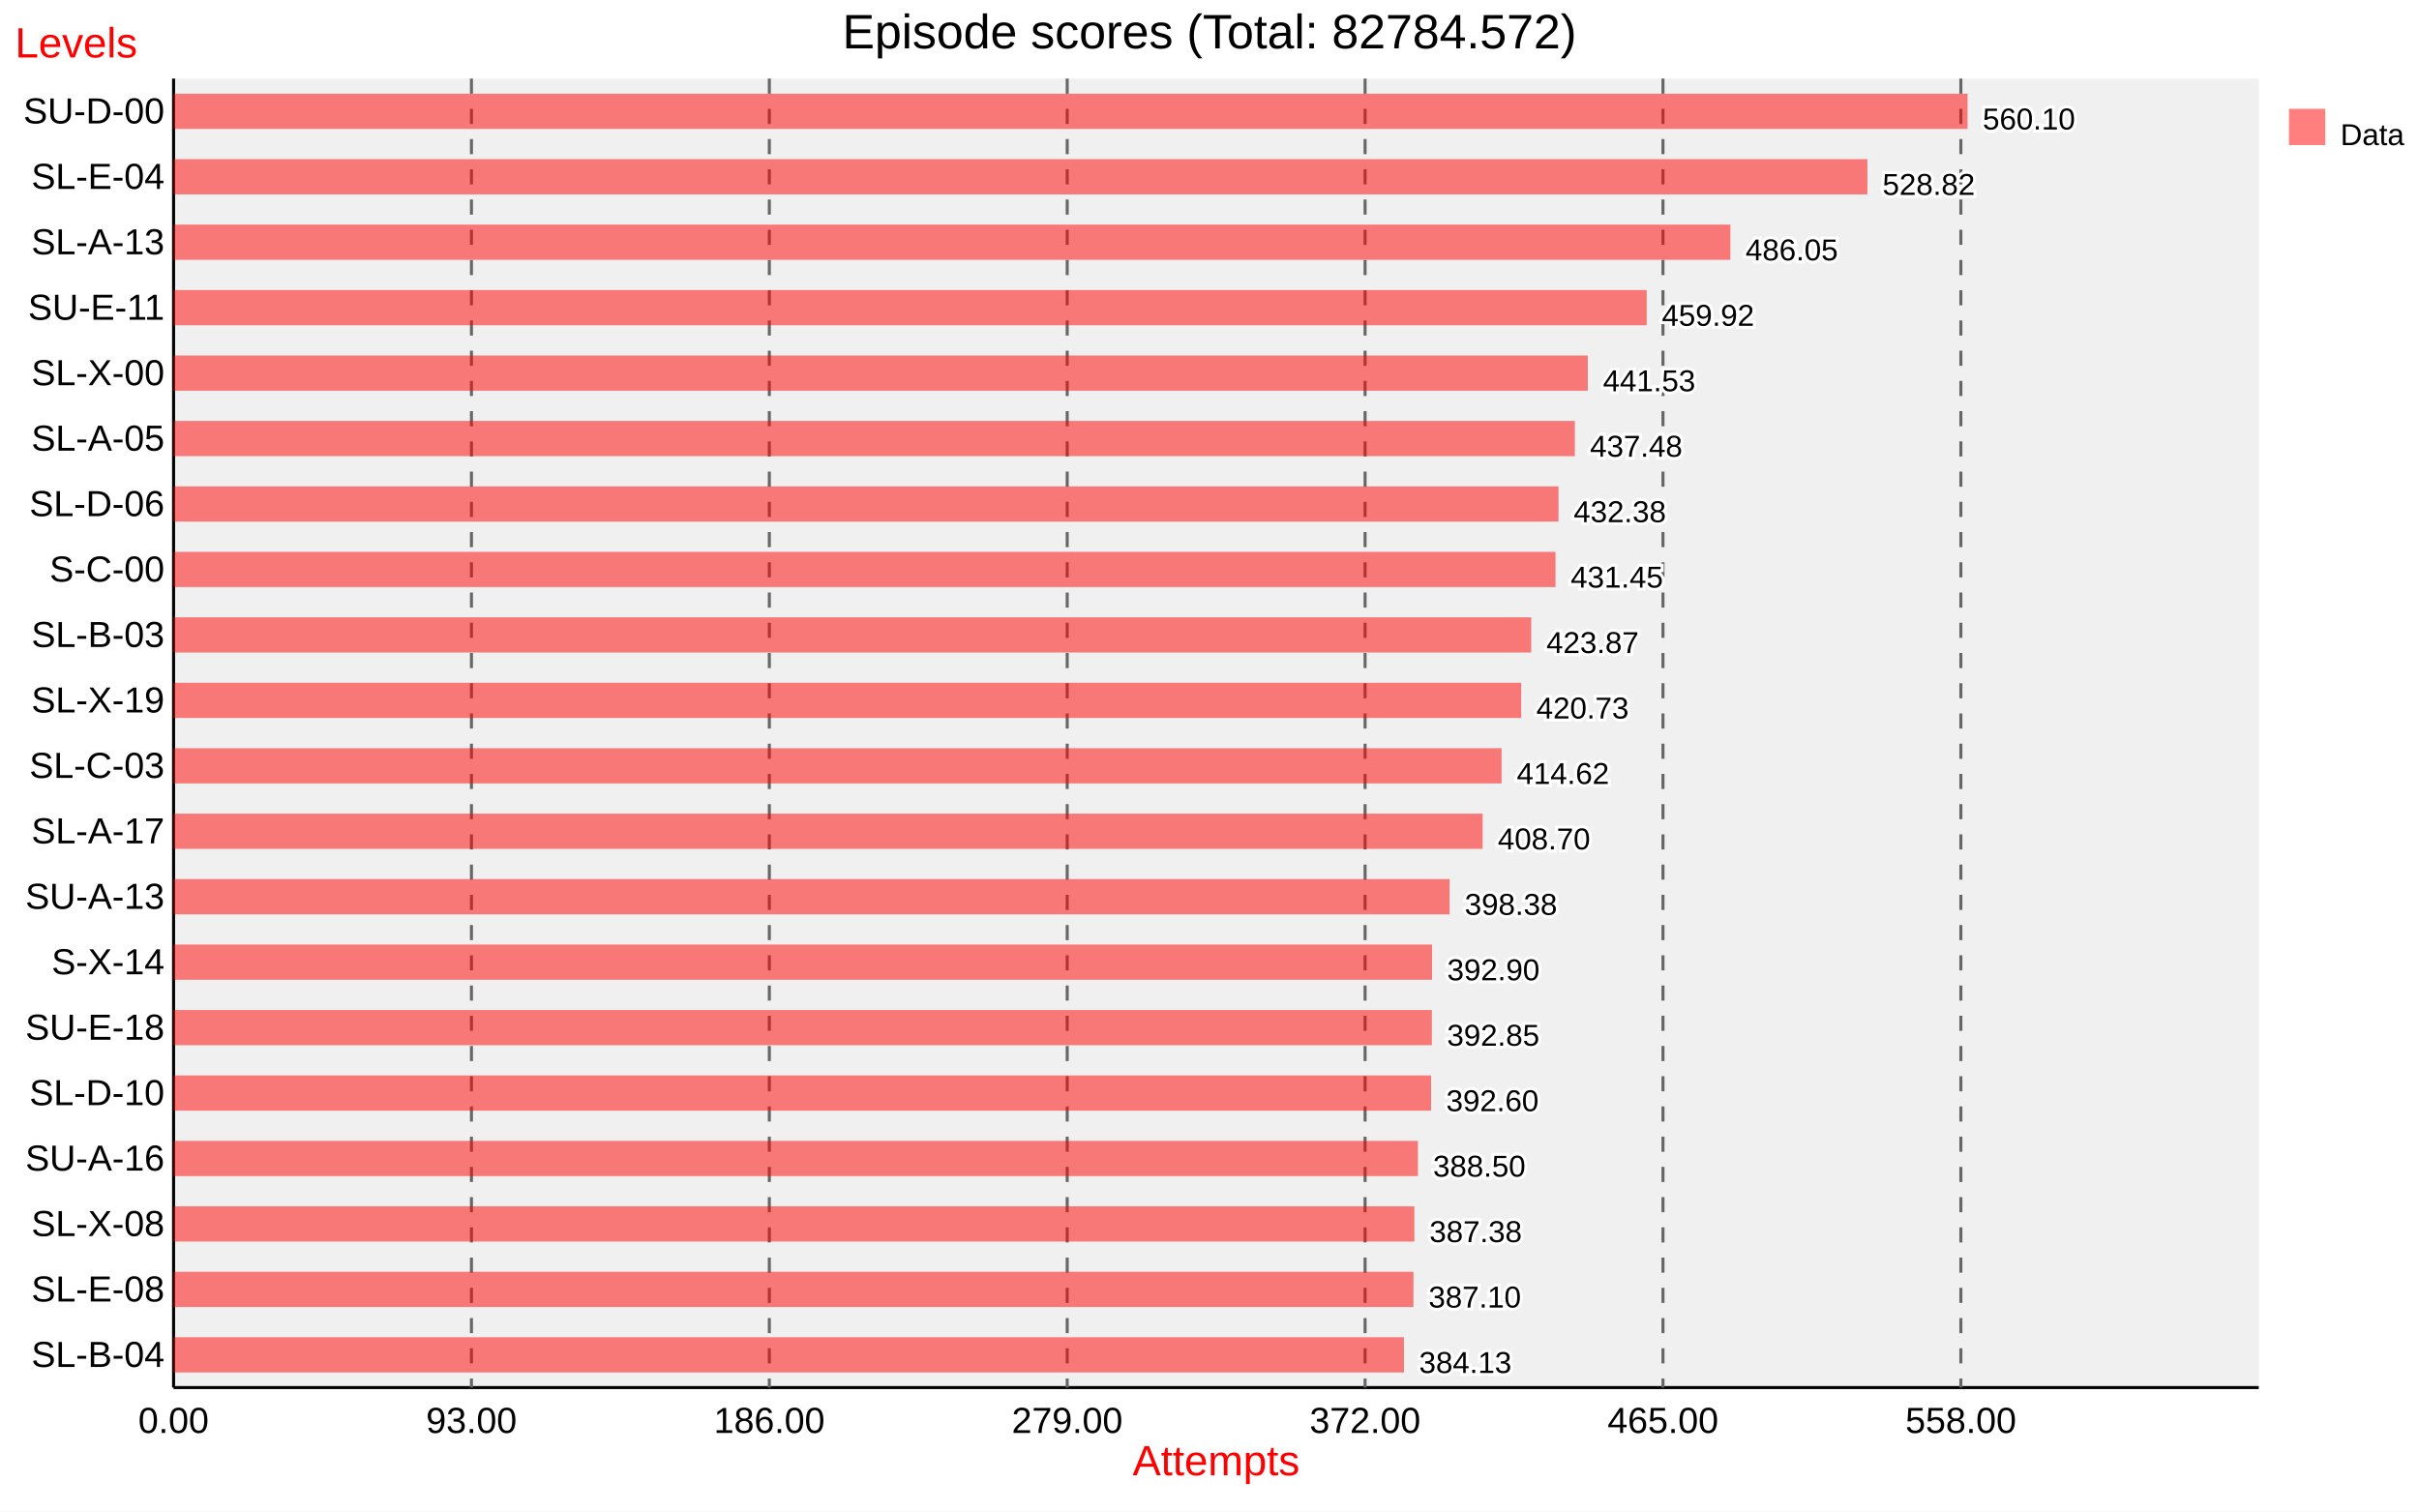
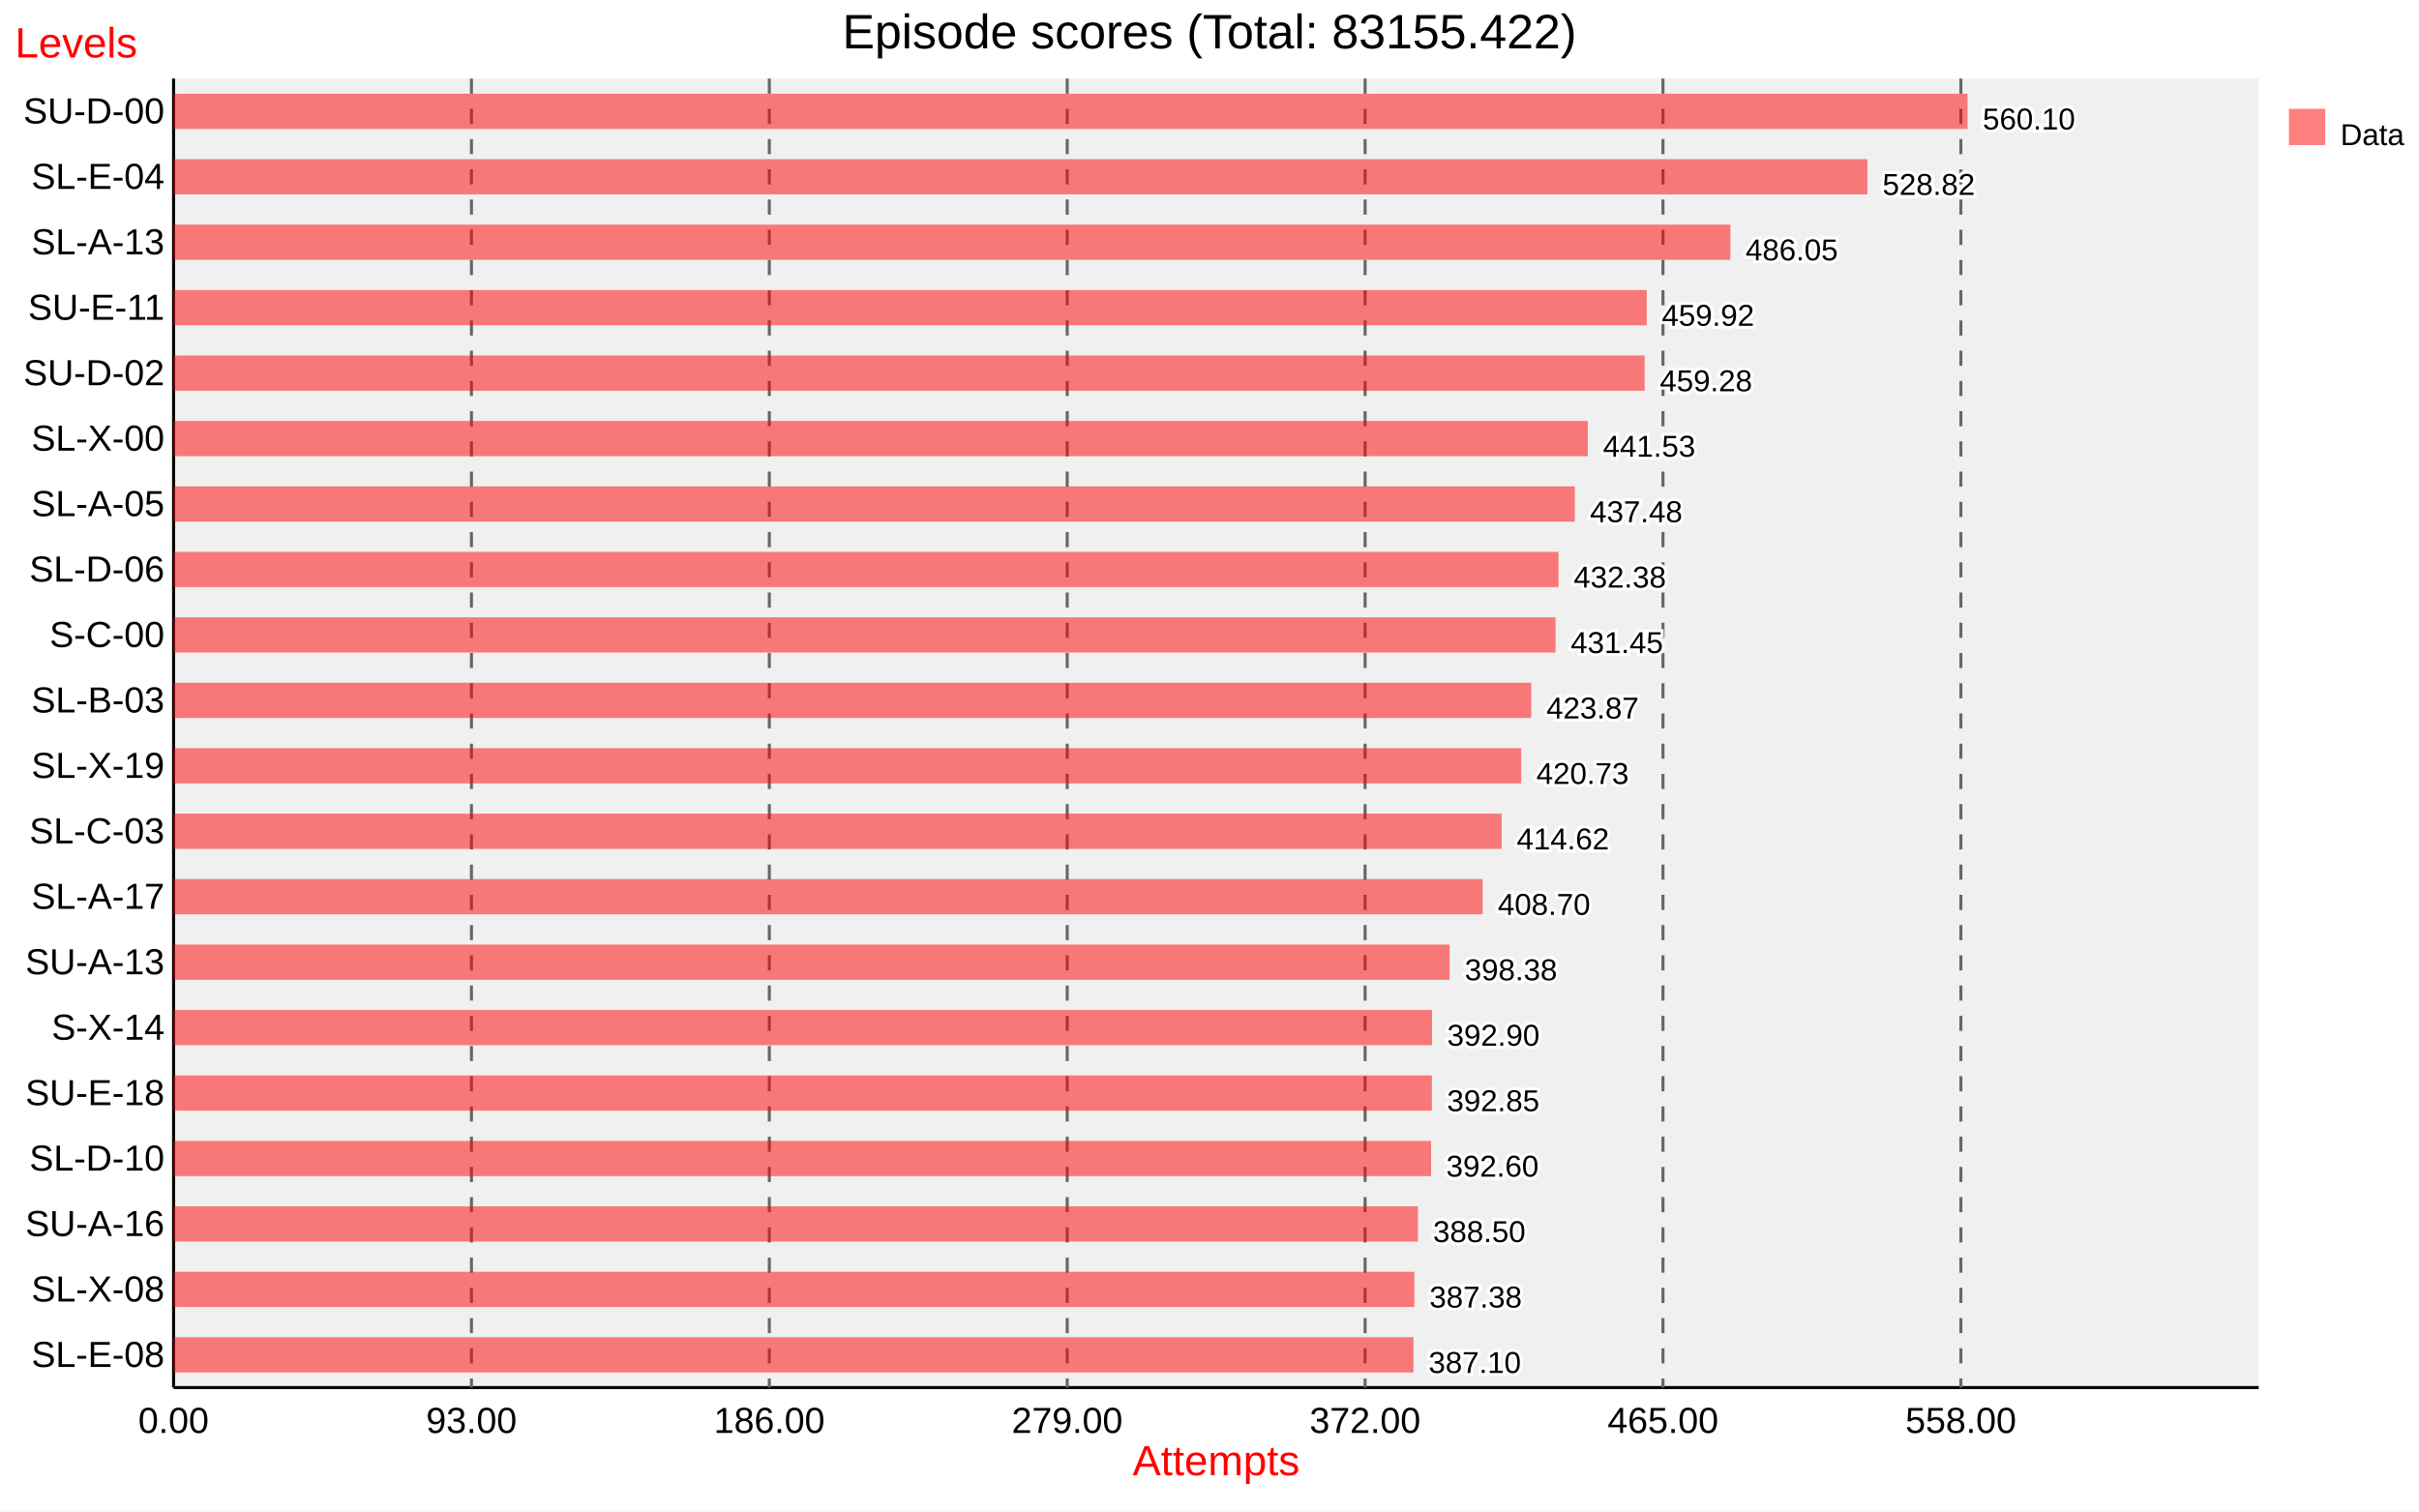
<svg xmlns="http://www.w3.org/2000/svg" width="800" height="500" viewBox="0 0 800 500">
  <defs />
  <rect width="800" height="500" x="0" y="0" class="svgBackground" style="fill:#ffffff;" />
  <g transform="translate( 57.4 26 )">
    <rect x="0" y="0" width="689.6" height="433" class="graphBackground" style="fill:#f0f0f0;" />
    <path d="M 0 433 h689.6" class="axis" id="yAxis" style="stroke: #000000; stroke-width: 1px;" />
    <path d="M 0.0 0 v433" class="axis" id="xAxis" style="stroke: #000000; stroke-width: 1px;" />
    <text class="xAxisLabels" x="0.0" y="448" style="text-anchor: middle; fill: #000000; font-size: 12px; font-family: &quot;Arial&quot;, sans-serif; font-weight: normal;text-anchor: middle">0.00</text>
    <text class="xAxisLabels" x="98.514" y="448" style="text-anchor: middle; fill: #000000; font-size: 12px; font-family: &quot;Arial&quot;, sans-serif; font-weight: normal;text-anchor: middle">93.00</text>
    <path d="M98.514 0 v433" class="guideLines" style="stroke: #666666; stroke-width: 1px; stroke-dasharray: 5 5;" />
    <text class="xAxisLabels" x="197.029" y="448" style="text-anchor: middle; fill: #000000; font-size: 12px; font-family: &quot;Arial&quot;, sans-serif; font-weight: normal;text-anchor: middle">186.00</text>
    <path d="M197.029 0 v433" class="guideLines" style="stroke: #666666; stroke-width: 1px; stroke-dasharray: 5 5;" />
    <text class="xAxisLabels" x="295.543" y="448" style="text-anchor: middle; fill: #000000; font-size: 12px; font-family: &quot;Arial&quot;, sans-serif; font-weight: normal;text-anchor: middle">279.00</text>
    <path d="M295.543 0 v433" class="guideLines" style="stroke: #666666; stroke-width: 1px; stroke-dasharray: 5 5;" />
    <text class="xAxisLabels" x="394.057" y="448" style="text-anchor: middle; fill: #000000; font-size: 12px; font-family: &quot;Arial&quot;, sans-serif; font-weight: normal;text-anchor: middle">372.00</text>
    <path d="M394.057 0 v433" class="guideLines" style="stroke: #666666; stroke-width: 1px; stroke-dasharray: 5 5;" />
    <text class="xAxisLabels" x="492.571" y="448" style="text-anchor: middle; fill: #000000; font-size: 12px; font-family: &quot;Arial&quot;, sans-serif; font-weight: normal;text-anchor: middle">465.00</text>
    <path d="M492.571 0 v433" class="guideLines" style="stroke: #666666; stroke-width: 1px; stroke-dasharray: 5 5;" />
    <text class="xAxisLabels" x="591.086" y="448" style="text-anchor: middle; fill: #000000; font-size: 12px; font-family: &quot;Arial&quot;, sans-serif; font-weight: normal;text-anchor: middle">558.00</text>
    <path d="M591.086 0 v433" class="guideLines" style="stroke: #666666; stroke-width: 1px; stroke-dasharray: 5 5;" />
-     <text x="-3" y="426.175" class="yAxisLabels" style="text-anchor: end; fill: #000000; font-size: 12px; font-family: &quot;Arial&quot;, sans-serif; font-weight: normal;text-anchor: end">SL-B-04</text>
-     <text x="-3" y="404.525" class="yAxisLabels" style="text-anchor: end; fill: #000000; font-size: 12px; font-family: &quot;Arial&quot;, sans-serif; font-weight: normal;text-anchor: end">SL-E-08</text>
-     <text x="-3" y="382.875" class="yAxisLabels" style="text-anchor: end; fill: #000000; font-size: 12px; font-family: &quot;Arial&quot;, sans-serif; font-weight: normal;text-anchor: end">SL-X-08</text>
-     <text x="-3" y="361.225" class="yAxisLabels" style="text-anchor: end; fill: #000000; font-size: 12px; font-family: &quot;Arial&quot;, sans-serif; font-weight: normal;text-anchor: end">SU-A-16</text>
-     <text x="-3" y="339.575" class="yAxisLabels" style="text-anchor: end; fill: #000000; font-size: 12px; font-family: &quot;Arial&quot;, sans-serif; font-weight: normal;text-anchor: end">SL-D-10</text>
-     <text x="-3" y="317.925" class="yAxisLabels" style="text-anchor: end; fill: #000000; font-size: 12px; font-family: &quot;Arial&quot;, sans-serif; font-weight: normal;text-anchor: end">SU-E-18</text>
-     <text x="-3" y="296.275" class="yAxisLabels" style="text-anchor: end; fill: #000000; font-size: 12px; font-family: &quot;Arial&quot;, sans-serif; font-weight: normal;text-anchor: end">S-X-14</text>
-     <text x="-3" y="274.625" class="yAxisLabels" style="text-anchor: end; fill: #000000; font-size: 12px; font-family: &quot;Arial&quot;, sans-serif; font-weight: normal;text-anchor: end">SU-A-13</text>
-     <text x="-3" y="252.975" class="yAxisLabels" style="text-anchor: end; fill: #000000; font-size: 12px; font-family: &quot;Arial&quot;, sans-serif; font-weight: normal;text-anchor: end">SL-A-17</text>
-     <text x="-3" y="231.325" class="yAxisLabels" style="text-anchor: end; fill: #000000; font-size: 12px; font-family: &quot;Arial&quot;, sans-serif; font-weight: normal;text-anchor: end">SL-C-03</text>
-     <text x="-3" y="209.675" class="yAxisLabels" style="text-anchor: end; fill: #000000; font-size: 12px; font-family: &quot;Arial&quot;, sans-serif; font-weight: normal;text-anchor: end">SL-X-19</text>
-     <text x="-3" y="188.025" class="yAxisLabels" style="text-anchor: end; fill: #000000; font-size: 12px; font-family: &quot;Arial&quot;, sans-serif; font-weight: normal;text-anchor: end">SL-B-03</text>
-     <text x="-3" y="166.375" class="yAxisLabels" style="text-anchor: end; fill: #000000; font-size: 12px; font-family: &quot;Arial&quot;, sans-serif; font-weight: normal;text-anchor: end">S-C-00</text>
-     <text x="-3" y="144.725" class="yAxisLabels" style="text-anchor: end; fill: #000000; font-size: 12px; font-family: &quot;Arial&quot;, sans-serif; font-weight: normal;text-anchor: end">SL-D-06</text>
-     <text x="-3" y="123.075" class="yAxisLabels" style="text-anchor: end; fill: #000000; font-size: 12px; font-family: &quot;Arial&quot;, sans-serif; font-weight: normal;text-anchor: end">SL-A-05</text>
-     <text x="-3" y="101.425" class="yAxisLabels" style="text-anchor: end; fill: #000000; font-size: 12px; font-family: &quot;Arial&quot;, sans-serif; font-weight: normal;text-anchor: end">SL-X-00</text>
+     <text x="-3" y="426.175" class="yAxisLabels" style="text-anchor: end; fill: #000000; font-size: 12px; font-family: &quot;Arial&quot;, sans-serif; font-weight: normal;text-anchor: end">SL-E-08</text>
+     <text x="-3" y="404.525" class="yAxisLabels" style="text-anchor: end; fill: #000000; font-size: 12px; font-family: &quot;Arial&quot;, sans-serif; font-weight: normal;text-anchor: end">SL-X-08</text>
+     <text x="-3" y="382.875" class="yAxisLabels" style="text-anchor: end; fill: #000000; font-size: 12px; font-family: &quot;Arial&quot;, sans-serif; font-weight: normal;text-anchor: end">SU-A-16</text>
+     <text x="-3" y="361.225" class="yAxisLabels" style="text-anchor: end; fill: #000000; font-size: 12px; font-family: &quot;Arial&quot;, sans-serif; font-weight: normal;text-anchor: end">SL-D-10</text>
+     <text x="-3" y="339.575" class="yAxisLabels" style="text-anchor: end; fill: #000000; font-size: 12px; font-family: &quot;Arial&quot;, sans-serif; font-weight: normal;text-anchor: end">SU-E-18</text>
+     <text x="-3" y="317.925" class="yAxisLabels" style="text-anchor: end; fill: #000000; font-size: 12px; font-family: &quot;Arial&quot;, sans-serif; font-weight: normal;text-anchor: end">S-X-14</text>
+     <text x="-3" y="296.275" class="yAxisLabels" style="text-anchor: end; fill: #000000; font-size: 12px; font-family: &quot;Arial&quot;, sans-serif; font-weight: normal;text-anchor: end">SU-A-13</text>
+     <text x="-3" y="274.625" class="yAxisLabels" style="text-anchor: end; fill: #000000; font-size: 12px; font-family: &quot;Arial&quot;, sans-serif; font-weight: normal;text-anchor: end">SL-A-17</text>
+     <text x="-3" y="252.975" class="yAxisLabels" style="text-anchor: end; fill: #000000; font-size: 12px; font-family: &quot;Arial&quot;, sans-serif; font-weight: normal;text-anchor: end">SL-C-03</text>
+     <text x="-3" y="231.325" class="yAxisLabels" style="text-anchor: end; fill: #000000; font-size: 12px; font-family: &quot;Arial&quot;, sans-serif; font-weight: normal;text-anchor: end">SL-X-19</text>
+     <text x="-3" y="209.675" class="yAxisLabels" style="text-anchor: end; fill: #000000; font-size: 12px; font-family: &quot;Arial&quot;, sans-serif; font-weight: normal;text-anchor: end">SL-B-03</text>
+     <text x="-3" y="188.025" class="yAxisLabels" style="text-anchor: end; fill: #000000; font-size: 12px; font-family: &quot;Arial&quot;, sans-serif; font-weight: normal;text-anchor: end">S-C-00</text>
+     <text x="-3" y="166.375" class="yAxisLabels" style="text-anchor: end; fill: #000000; font-size: 12px; font-family: &quot;Arial&quot;, sans-serif; font-weight: normal;text-anchor: end">SL-D-06</text>
+     <text x="-3" y="144.725" class="yAxisLabels" style="text-anchor: end; fill: #000000; font-size: 12px; font-family: &quot;Arial&quot;, sans-serif; font-weight: normal;text-anchor: end">SL-A-05</text>
+     <text x="-3" y="123.075" class="yAxisLabels" style="text-anchor: end; fill: #000000; font-size: 12px; font-family: &quot;Arial&quot;, sans-serif; font-weight: normal;text-anchor: end">SL-X-00</text>
+     <text x="-3" y="101.425" class="yAxisLabels" style="text-anchor: end; fill: #000000; font-size: 12px; font-family: &quot;Arial&quot;, sans-serif; font-weight: normal;text-anchor: end">SU-D-02</text>
    <text x="-3" y="79.775" class="yAxisLabels" style="text-anchor: end; fill: #000000; font-size: 12px; font-family: &quot;Arial&quot;, sans-serif; font-weight: normal;text-anchor: end">SU-E-11</text>
    <text x="-3" y="58.125" class="yAxisLabels" style="text-anchor: end; fill: #000000; font-size: 12px; font-family: &quot;Arial&quot;, sans-serif; font-weight: normal;text-anchor: end">SL-A-13</text>
    <text x="-3" y="36.475" class="yAxisLabels" style="text-anchor: end; fill: #000000; font-size: 12px; font-family: &quot;Arial&quot;, sans-serif; font-weight: normal;text-anchor: end">SL-E-04</text>
    <text x="-3" y="14.825" class="yAxisLabels" style="text-anchor: end; fill: #000000; font-size: 12px; font-family: &quot;Arial&quot;, sans-serif; font-weight: normal;text-anchor: end">SU-D-00</text>
-     <rect x="0.0" y="416.35" width="406.91" height="11.65" class="fill1" style="fill: #ff0000; fill-opacity: 0.5; stroke: none; stroke-width: 0.5px;" />
-     <rect x="0.0" y="394.7" width="410.052" height="11.65" class="fill1" style="fill: #ff0000; fill-opacity: 0.5; stroke: none; stroke-width: 0.5px;" />
-     <rect x="0.0" y="373.05" width="410.352" height="11.65" class="fill1" style="fill: #ff0000; fill-opacity: 0.5; stroke: none; stroke-width: 0.5px;" />
-     <rect x="0.0" y="351.4" width="411.535" height="11.65" class="fill1" style="fill: #ff0000; fill-opacity: 0.5; stroke: none; stroke-width: 0.5px;" />
-     <rect x="0.0" y="329.75" width="415.879" height="11.65" class="fill1" style="fill: #ff0000; fill-opacity: 0.5; stroke: none; stroke-width: 0.5px;" />
-     <rect x="0.0" y="308.1" width="416.143" height="11.65" class="fill1" style="fill: #ff0000; fill-opacity: 0.5; stroke: none; stroke-width: 0.5px;" />
-     <rect x="0.0" y="286.45" width="416.196" height="11.65" class="fill1" style="fill: #ff0000; fill-opacity: 0.5; stroke: none; stroke-width: 0.5px;" />
-     <rect x="0.0" y="264.8" width="422.004" height="11.65" class="fill1" style="fill: #ff0000; fill-opacity: 0.5; stroke: none; stroke-width: 0.5px;" />
-     <rect x="0.0" y="243.15" width="432.933" height="11.65" class="fill1" style="fill: #ff0000; fill-opacity: 0.5; stroke: none; stroke-width: 0.5px;" />
-     <rect x="0.0" y="221.5" width="439.201" height="11.65" class="fill1" style="fill: #ff0000; fill-opacity: 0.5; stroke: none; stroke-width: 0.5px;" />
-     <rect x="0.0" y="199.85" width="445.68" height="11.65" class="fill1" style="fill: #ff0000; fill-opacity: 0.5; stroke: none; stroke-width: 0.5px;" />
-     <rect x="0.0" y="178.2" width="449" height="11.65" class="fill1" style="fill: #ff0000; fill-opacity: 0.5; stroke: none; stroke-width: 0.5px;" />
-     <rect x="0.0" y="156.55" width="457.032" height="11.65" class="fill1" style="fill: #ff0000; fill-opacity: 0.5; stroke: none; stroke-width: 0.5px;" />
-     <rect x="0.0" y="134.9" width="458.02" height="11.65" class="fill1" style="fill: #ff0000; fill-opacity: 0.5; stroke: none; stroke-width: 0.5px;" />
-     <rect x="0.0" y="113.25" width="463.423" height="11.65" class="fill1" style="fill: #ff0000; fill-opacity: 0.5; stroke: none; stroke-width: 0.5px;" />
-     <rect x="0.0" y="91.6" width="467.713" height="11.65" class="fill1" style="fill: #ff0000; fill-opacity: 0.5; stroke: none; stroke-width: 0.5px;" />
+     <rect x="0.0" y="416.35" width="410.052" height="11.65" class="fill1" style="fill: #ff0000; fill-opacity: 0.5; stroke: none; stroke-width: 0.5px;" />
+     <rect x="0.0" y="394.7" width="410.352" height="11.65" class="fill1" style="fill: #ff0000; fill-opacity: 0.5; stroke: none; stroke-width: 0.5px;" />
+     <rect x="0.0" y="373.05" width="411.535" height="11.65" class="fill1" style="fill: #ff0000; fill-opacity: 0.5; stroke: none; stroke-width: 0.5px;" />
+     <rect x="0.0" y="351.4" width="415.879" height="11.65" class="fill1" style="fill: #ff0000; fill-opacity: 0.5; stroke: none; stroke-width: 0.5px;" />
+     <rect x="0.0" y="329.75" width="416.143" height="11.65" class="fill1" style="fill: #ff0000; fill-opacity: 0.5; stroke: none; stroke-width: 0.5px;" />
+     <rect x="0.0" y="308.1" width="416.196" height="11.65" class="fill1" style="fill: #ff0000; fill-opacity: 0.5; stroke: none; stroke-width: 0.5px;" />
+     <rect x="0.0" y="286.45" width="422.004" height="11.65" class="fill1" style="fill: #ff0000; fill-opacity: 0.5; stroke: none; stroke-width: 0.5px;" />
+     <rect x="0.0" y="264.8" width="432.933" height="11.65" class="fill1" style="fill: #ff0000; fill-opacity: 0.5; stroke: none; stroke-width: 0.5px;" />
+     <rect x="0.0" y="243.15" width="439.201" height="11.65" class="fill1" style="fill: #ff0000; fill-opacity: 0.5; stroke: none; stroke-width: 0.5px;" />
+     <rect x="0.0" y="221.5" width="445.68" height="11.65" class="fill1" style="fill: #ff0000; fill-opacity: 0.5; stroke: none; stroke-width: 0.5px;" />
+     <rect x="0.0" y="199.85" width="449" height="11.65" class="fill1" style="fill: #ff0000; fill-opacity: 0.5; stroke: none; stroke-width: 0.5px;" />
+     <rect x="0.0" y="178.2" width="457.032" height="11.65" class="fill1" style="fill: #ff0000; fill-opacity: 0.5; stroke: none; stroke-width: 0.5px;" />
+     <rect x="0.0" y="156.55" width="458.02" height="11.65" class="fill1" style="fill: #ff0000; fill-opacity: 0.5; stroke: none; stroke-width: 0.5px;" />
+     <rect x="0.0" y="134.9" width="463.423" height="11.65" class="fill1" style="fill: #ff0000; fill-opacity: 0.5; stroke: none; stroke-width: 0.5px;" />
+     <rect x="0.0" y="113.25" width="467.713" height="11.65" class="fill1" style="fill: #ff0000; fill-opacity: 0.5; stroke: none; stroke-width: 0.5px;" />
+     <rect x="0.0" y="91.6" width="486.515" height="11.65" class="fill1" style="fill: #ff0000; fill-opacity: 0.5; stroke: none; stroke-width: 0.5px;" />
    <rect x="0.0" y="69.95" width="487.187" height="11.65" class="fill1" style="fill: #ff0000; fill-opacity: 0.5; stroke: none; stroke-width: 0.5px;" />
    <rect x="0.0" y="48.3" width="514.87" height="11.65" class="fill1" style="fill: #ff0000; fill-opacity: 0.5; stroke: none; stroke-width: 0.5px;" />
    <rect x="0.0" y="26.65" width="560.172" height="11.65" class="fill1" style="fill: #ff0000; fill-opacity: 0.5; stroke: none; stroke-width: 0.5px;" />
    <rect x="0.0" y="5.0" width="593.31" height="11.65" class="fill1" style="fill: #ff0000; fill-opacity: 0.5; stroke: none; stroke-width: 0.5px;" />
    <g>
-       <text x="411.91" y="428.175" class="dataPointLabel" style="fill: #000000; text-anchor:middle; font-size: 10px; font-family: &quot;Arial&quot;, sans-serif; font-weight: normal;text-anchor: start;  stroke: #fff; stroke-width: 2;">384.13</text>
-       <text x="411.91" y="428.175" class="dataPointLabel" style="fill: #000000; text-anchor:middle; font-size: 10px; font-family: &quot;Arial&quot;, sans-serif; font-weight: normal;text-anchor: start; ">384.13</text>
-       <text x="415.052" y="406.525" class="dataPointLabel" style="fill: #000000; text-anchor:middle; font-size: 10px; font-family: &quot;Arial&quot;, sans-serif; font-weight: normal;text-anchor: start;  stroke: #fff; stroke-width: 2;">387.10</text>
-       <text x="415.052" y="406.525" class="dataPointLabel" style="fill: #000000; text-anchor:middle; font-size: 10px; font-family: &quot;Arial&quot;, sans-serif; font-weight: normal;text-anchor: start; ">387.10</text>
-       <text x="415.352" y="384.875" class="dataPointLabel" style="fill: #000000; text-anchor:middle; font-size: 10px; font-family: &quot;Arial&quot;, sans-serif; font-weight: normal;text-anchor: start;  stroke: #fff; stroke-width: 2;">387.38</text>
-       <text x="415.352" y="384.875" class="dataPointLabel" style="fill: #000000; text-anchor:middle; font-size: 10px; font-family: &quot;Arial&quot;, sans-serif; font-weight: normal;text-anchor: start; ">387.38</text>
-       <text x="416.535" y="363.225" class="dataPointLabel" style="fill: #000000; text-anchor:middle; font-size: 10px; font-family: &quot;Arial&quot;, sans-serif; font-weight: normal;text-anchor: start;  stroke: #fff; stroke-width: 2;">388.50</text>
-       <text x="416.535" y="363.225" class="dataPointLabel" style="fill: #000000; text-anchor:middle; font-size: 10px; font-family: &quot;Arial&quot;, sans-serif; font-weight: normal;text-anchor: start; ">388.50</text>
-       <text x="420.879" y="341.575" class="dataPointLabel" style="fill: #000000; text-anchor:middle; font-size: 10px; font-family: &quot;Arial&quot;, sans-serif; font-weight: normal;text-anchor: start;  stroke: #fff; stroke-width: 2;">392.60</text>
-       <text x="420.879" y="341.575" class="dataPointLabel" style="fill: #000000; text-anchor:middle; font-size: 10px; font-family: &quot;Arial&quot;, sans-serif; font-weight: normal;text-anchor: start; ">392.60</text>
-       <text x="421.143" y="319.925" class="dataPointLabel" style="fill: #000000; text-anchor:middle; font-size: 10px; font-family: &quot;Arial&quot;, sans-serif; font-weight: normal;text-anchor: start;  stroke: #fff; stroke-width: 2;">392.85</text>
-       <text x="421.143" y="319.925" class="dataPointLabel" style="fill: #000000; text-anchor:middle; font-size: 10px; font-family: &quot;Arial&quot;, sans-serif; font-weight: normal;text-anchor: start; ">392.85</text>
-       <text x="421.196" y="298.275" class="dataPointLabel" style="fill: #000000; text-anchor:middle; font-size: 10px; font-family: &quot;Arial&quot;, sans-serif; font-weight: normal;text-anchor: start;  stroke: #fff; stroke-width: 2;">392.90</text>
-       <text x="421.196" y="298.275" class="dataPointLabel" style="fill: #000000; text-anchor:middle; font-size: 10px; font-family: &quot;Arial&quot;, sans-serif; font-weight: normal;text-anchor: start; ">392.90</text>
-       <text x="427.004" y="276.625" class="dataPointLabel" style="fill: #000000; text-anchor:middle; font-size: 10px; font-family: &quot;Arial&quot;, sans-serif; font-weight: normal;text-anchor: start;  stroke: #fff; stroke-width: 2;">398.38</text>
-       <text x="427.004" y="276.625" class="dataPointLabel" style="fill: #000000; text-anchor:middle; font-size: 10px; font-family: &quot;Arial&quot;, sans-serif; font-weight: normal;text-anchor: start; ">398.38</text>
-       <text x="437.933" y="254.975" class="dataPointLabel" style="fill: #000000; text-anchor:middle; font-size: 10px; font-family: &quot;Arial&quot;, sans-serif; font-weight: normal;text-anchor: start;  stroke: #fff; stroke-width: 2;">408.70</text>
-       <text x="437.933" y="254.975" class="dataPointLabel" style="fill: #000000; text-anchor:middle; font-size: 10px; font-family: &quot;Arial&quot;, sans-serif; font-weight: normal;text-anchor: start; ">408.70</text>
-       <text x="444.201" y="233.325" class="dataPointLabel" style="fill: #000000; text-anchor:middle; font-size: 10px; font-family: &quot;Arial&quot;, sans-serif; font-weight: normal;text-anchor: start;  stroke: #fff; stroke-width: 2;">414.62</text>
-       <text x="444.201" y="233.325" class="dataPointLabel" style="fill: #000000; text-anchor:middle; font-size: 10px; font-family: &quot;Arial&quot;, sans-serif; font-weight: normal;text-anchor: start; ">414.62</text>
-       <text x="450.68" y="211.675" class="dataPointLabel" style="fill: #000000; text-anchor:middle; font-size: 10px; font-family: &quot;Arial&quot;, sans-serif; font-weight: normal;text-anchor: start;  stroke: #fff; stroke-width: 2;">420.73</text>
-       <text x="450.68" y="211.675" class="dataPointLabel" style="fill: #000000; text-anchor:middle; font-size: 10px; font-family: &quot;Arial&quot;, sans-serif; font-weight: normal;text-anchor: start; ">420.73</text>
-       <text x="454" y="190.025" class="dataPointLabel" style="fill: #000000; text-anchor:middle; font-size: 10px; font-family: &quot;Arial&quot;, sans-serif; font-weight: normal;text-anchor: start;  stroke: #fff; stroke-width: 2;">423.87</text>
-       <text x="454" y="190.025" class="dataPointLabel" style="fill: #000000; text-anchor:middle; font-size: 10px; font-family: &quot;Arial&quot;, sans-serif; font-weight: normal;text-anchor: start; ">423.87</text>
-       <text x="462.032" y="168.375" class="dataPointLabel" style="fill: #000000; text-anchor:middle; font-size: 10px; font-family: &quot;Arial&quot;, sans-serif; font-weight: normal;text-anchor: start;  stroke: #fff; stroke-width: 2;">431.45</text>
-       <text x="462.032" y="168.375" class="dataPointLabel" style="fill: #000000; text-anchor:middle; font-size: 10px; font-family: &quot;Arial&quot;, sans-serif; font-weight: normal;text-anchor: start; ">431.45</text>
-       <text x="463.02" y="146.725" class="dataPointLabel" style="fill: #000000; text-anchor:middle; font-size: 10px; font-family: &quot;Arial&quot;, sans-serif; font-weight: normal;text-anchor: start;  stroke: #fff; stroke-width: 2;">432.38</text>
-       <text x="463.02" y="146.725" class="dataPointLabel" style="fill: #000000; text-anchor:middle; font-size: 10px; font-family: &quot;Arial&quot;, sans-serif; font-weight: normal;text-anchor: start; ">432.38</text>
-       <text x="468.423" y="125.075" class="dataPointLabel" style="fill: #000000; text-anchor:middle; font-size: 10px; font-family: &quot;Arial&quot;, sans-serif; font-weight: normal;text-anchor: start;  stroke: #fff; stroke-width: 2;">437.48</text>
-       <text x="468.423" y="125.075" class="dataPointLabel" style="fill: #000000; text-anchor:middle; font-size: 10px; font-family: &quot;Arial&quot;, sans-serif; font-weight: normal;text-anchor: start; ">437.48</text>
-       <text x="472.713" y="103.425" class="dataPointLabel" style="fill: #000000; text-anchor:middle; font-size: 10px; font-family: &quot;Arial&quot;, sans-serif; font-weight: normal;text-anchor: start;  stroke: #fff; stroke-width: 2;">441.53</text>
-       <text x="472.713" y="103.425" class="dataPointLabel" style="fill: #000000; text-anchor:middle; font-size: 10px; font-family: &quot;Arial&quot;, sans-serif; font-weight: normal;text-anchor: start; ">441.53</text>
+       <text x="415.052" y="428.175" class="dataPointLabel" style="fill: #000000; text-anchor:middle; font-size: 10px; font-family: &quot;Arial&quot;, sans-serif; font-weight: normal;text-anchor: start;  stroke: #fff; stroke-width: 2;">387.10</text>
+       <text x="415.052" y="428.175" class="dataPointLabel" style="fill: #000000; text-anchor:middle; font-size: 10px; font-family: &quot;Arial&quot;, sans-serif; font-weight: normal;text-anchor: start; ">387.10</text>
+       <text x="415.352" y="406.525" class="dataPointLabel" style="fill: #000000; text-anchor:middle; font-size: 10px; font-family: &quot;Arial&quot;, sans-serif; font-weight: normal;text-anchor: start;  stroke: #fff; stroke-width: 2;">387.38</text>
+       <text x="415.352" y="406.525" class="dataPointLabel" style="fill: #000000; text-anchor:middle; font-size: 10px; font-family: &quot;Arial&quot;, sans-serif; font-weight: normal;text-anchor: start; ">387.38</text>
+       <text x="416.535" y="384.875" class="dataPointLabel" style="fill: #000000; text-anchor:middle; font-size: 10px; font-family: &quot;Arial&quot;, sans-serif; font-weight: normal;text-anchor: start;  stroke: #fff; stroke-width: 2;">388.50</text>
+       <text x="416.535" y="384.875" class="dataPointLabel" style="fill: #000000; text-anchor:middle; font-size: 10px; font-family: &quot;Arial&quot;, sans-serif; font-weight: normal;text-anchor: start; ">388.50</text>
+       <text x="420.879" y="363.225" class="dataPointLabel" style="fill: #000000; text-anchor:middle; font-size: 10px; font-family: &quot;Arial&quot;, sans-serif; font-weight: normal;text-anchor: start;  stroke: #fff; stroke-width: 2;">392.60</text>
+       <text x="420.879" y="363.225" class="dataPointLabel" style="fill: #000000; text-anchor:middle; font-size: 10px; font-family: &quot;Arial&quot;, sans-serif; font-weight: normal;text-anchor: start; ">392.60</text>
+       <text x="421.143" y="341.575" class="dataPointLabel" style="fill: #000000; text-anchor:middle; font-size: 10px; font-family: &quot;Arial&quot;, sans-serif; font-weight: normal;text-anchor: start;  stroke: #fff; stroke-width: 2;">392.85</text>
+       <text x="421.143" y="341.575" class="dataPointLabel" style="fill: #000000; text-anchor:middle; font-size: 10px; font-family: &quot;Arial&quot;, sans-serif; font-weight: normal;text-anchor: start; ">392.85</text>
+       <text x="421.196" y="319.925" class="dataPointLabel" style="fill: #000000; text-anchor:middle; font-size: 10px; font-family: &quot;Arial&quot;, sans-serif; font-weight: normal;text-anchor: start;  stroke: #fff; stroke-width: 2;">392.90</text>
+       <text x="421.196" y="319.925" class="dataPointLabel" style="fill: #000000; text-anchor:middle; font-size: 10px; font-family: &quot;Arial&quot;, sans-serif; font-weight: normal;text-anchor: start; ">392.90</text>
+       <text x="427.004" y="298.275" class="dataPointLabel" style="fill: #000000; text-anchor:middle; font-size: 10px; font-family: &quot;Arial&quot;, sans-serif; font-weight: normal;text-anchor: start;  stroke: #fff; stroke-width: 2;">398.38</text>
+       <text x="427.004" y="298.275" class="dataPointLabel" style="fill: #000000; text-anchor:middle; font-size: 10px; font-family: &quot;Arial&quot;, sans-serif; font-weight: normal;text-anchor: start; ">398.38</text>
+       <text x="437.933" y="276.625" class="dataPointLabel" style="fill: #000000; text-anchor:middle; font-size: 10px; font-family: &quot;Arial&quot;, sans-serif; font-weight: normal;text-anchor: start;  stroke: #fff; stroke-width: 2;">408.70</text>
+       <text x="437.933" y="276.625" class="dataPointLabel" style="fill: #000000; text-anchor:middle; font-size: 10px; font-family: &quot;Arial&quot;, sans-serif; font-weight: normal;text-anchor: start; ">408.70</text>
+       <text x="444.201" y="254.975" class="dataPointLabel" style="fill: #000000; text-anchor:middle; font-size: 10px; font-family: &quot;Arial&quot;, sans-serif; font-weight: normal;text-anchor: start;  stroke: #fff; stroke-width: 2;">414.62</text>
+       <text x="444.201" y="254.975" class="dataPointLabel" style="fill: #000000; text-anchor:middle; font-size: 10px; font-family: &quot;Arial&quot;, sans-serif; font-weight: normal;text-anchor: start; ">414.62</text>
+       <text x="450.68" y="233.325" class="dataPointLabel" style="fill: #000000; text-anchor:middle; font-size: 10px; font-family: &quot;Arial&quot;, sans-serif; font-weight: normal;text-anchor: start;  stroke: #fff; stroke-width: 2;">420.73</text>
+       <text x="450.68" y="233.325" class="dataPointLabel" style="fill: #000000; text-anchor:middle; font-size: 10px; font-family: &quot;Arial&quot;, sans-serif; font-weight: normal;text-anchor: start; ">420.73</text>
+       <text x="454" y="211.675" class="dataPointLabel" style="fill: #000000; text-anchor:middle; font-size: 10px; font-family: &quot;Arial&quot;, sans-serif; font-weight: normal;text-anchor: start;  stroke: #fff; stroke-width: 2;">423.87</text>
+       <text x="454" y="211.675" class="dataPointLabel" style="fill: #000000; text-anchor:middle; font-size: 10px; font-family: &quot;Arial&quot;, sans-serif; font-weight: normal;text-anchor: start; ">423.87</text>
+       <text x="462.032" y="190.025" class="dataPointLabel" style="fill: #000000; text-anchor:middle; font-size: 10px; font-family: &quot;Arial&quot;, sans-serif; font-weight: normal;text-anchor: start;  stroke: #fff; stroke-width: 2;">431.45</text>
+       <text x="462.032" y="190.025" class="dataPointLabel" style="fill: #000000; text-anchor:middle; font-size: 10px; font-family: &quot;Arial&quot;, sans-serif; font-weight: normal;text-anchor: start; ">431.45</text>
+       <text x="463.02" y="168.375" class="dataPointLabel" style="fill: #000000; text-anchor:middle; font-size: 10px; font-family: &quot;Arial&quot;, sans-serif; font-weight: normal;text-anchor: start;  stroke: #fff; stroke-width: 2;">432.38</text>
+       <text x="463.02" y="168.375" class="dataPointLabel" style="fill: #000000; text-anchor:middle; font-size: 10px; font-family: &quot;Arial&quot;, sans-serif; font-weight: normal;text-anchor: start; ">432.38</text>
+       <text x="468.423" y="146.725" class="dataPointLabel" style="fill: #000000; text-anchor:middle; font-size: 10px; font-family: &quot;Arial&quot;, sans-serif; font-weight: normal;text-anchor: start;  stroke: #fff; stroke-width: 2;">437.48</text>
+       <text x="468.423" y="146.725" class="dataPointLabel" style="fill: #000000; text-anchor:middle; font-size: 10px; font-family: &quot;Arial&quot;, sans-serif; font-weight: normal;text-anchor: start; ">437.48</text>
+       <text x="472.713" y="125.075" class="dataPointLabel" style="fill: #000000; text-anchor:middle; font-size: 10px; font-family: &quot;Arial&quot;, sans-serif; font-weight: normal;text-anchor: start;  stroke: #fff; stroke-width: 2;">441.53</text>
+       <text x="472.713" y="125.075" class="dataPointLabel" style="fill: #000000; text-anchor:middle; font-size: 10px; font-family: &quot;Arial&quot;, sans-serif; font-weight: normal;text-anchor: start; ">441.53</text>
+       <text x="491.515" y="103.425" class="dataPointLabel" style="fill: #000000; text-anchor:middle; font-size: 10px; font-family: &quot;Arial&quot;, sans-serif; font-weight: normal;text-anchor: start;  stroke: #fff; stroke-width: 2;">459.28</text>
+       <text x="491.515" y="103.425" class="dataPointLabel" style="fill: #000000; text-anchor:middle; font-size: 10px; font-family: &quot;Arial&quot;, sans-serif; font-weight: normal;text-anchor: start; ">459.28</text>
      <text x="492.187" y="81.775" class="dataPointLabel" style="fill: #000000; text-anchor:middle; font-size: 10px; font-family: &quot;Arial&quot;, sans-serif; font-weight: normal;text-anchor: start;  stroke: #fff; stroke-width: 2;">459.92</text>
      <text x="492.187" y="81.775" class="dataPointLabel" style="fill: #000000; text-anchor:middle; font-size: 10px; font-family: &quot;Arial&quot;, sans-serif; font-weight: normal;text-anchor: start; ">459.92</text>
      <text x="519.87" y="60.125" class="dataPointLabel" style="fill: #000000; text-anchor:middle; font-size: 10px; font-family: &quot;Arial&quot;, sans-serif; font-weight: normal;text-anchor: start;  stroke: #fff; stroke-width: 2;">486.05</text>
      <text x="519.87" y="60.125" class="dataPointLabel" style="fill: #000000; text-anchor:middle; font-size: 10px; font-family: &quot;Arial&quot;, sans-serif; font-weight: normal;text-anchor: start; ">486.05</text>
      <text x="565.172" y="38.475" class="dataPointLabel" style="fill: #000000; text-anchor:middle; font-size: 10px; font-family: &quot;Arial&quot;, sans-serif; font-weight: normal;text-anchor: start;  stroke: #fff; stroke-width: 2;">528.82</text>
      <text x="565.172" y="38.475" class="dataPointLabel" style="fill: #000000; text-anchor:middle; font-size: 10px; font-family: &quot;Arial&quot;, sans-serif; font-weight: normal;text-anchor: start; ">528.82</text>
      <text x="598.31" y="16.825" class="dataPointLabel" style="fill: #000000; text-anchor:middle; font-size: 10px; font-family: &quot;Arial&quot;, sans-serif; font-weight: normal;text-anchor: start;  stroke: #fff; stroke-width: 2;">560.10</text>
      <text x="598.31" y="16.825" class="dataPointLabel" style="fill: #000000; text-anchor:middle; font-size: 10px; font-family: &quot;Arial&quot;, sans-serif; font-weight: normal;text-anchor: start; ">560.10</text>
    </g>
  </g>
-   <text x="400" y="16" class="mainTitle" style="text-anchor: middle; fill: #000000; font-size: 16px; font-family: &quot;Arial&quot;, sans-serif; font-weight: normal;">Episode scores (Total: 82784.572)</text>
+   <text x="400" y="16" class="mainTitle" style="text-anchor: middle; fill: #000000; font-size: 16px; font-family: &quot;Arial&quot;, sans-serif; font-weight: normal;">Episode scores (Total: 83155.422)</text>
  <text x="402.2" y="488" class="xAxisTitle" style="text-anchor: middle; fill: #ff0000; font-size: 14px; font-family: &quot;Arial&quot;, sans-serif; font-weight: normal;">Attempts</text>
  <text x="25.2" y="19.0" class="yAxisTitle" style="fill: #ff0000; text-anchor: middle; font-size: 14px; font-family: &quot;Arial&quot;, sans-serif; font-weight: normal;">Levels</text>
  <g transform="translate(757.0 36)">
    <rect x="0" y="0" width="12" height="12" class="key1" style="fill: #ff0000; fill-opacity: 0.5; stroke: none; stroke-width: 0.5px;" />
    <text x="17" y="12" class="keyText" style="fill: #000000; text-anchor:start; font-size: 10px; font-family: &quot;Arial&quot;, sans-serif; font-weight: normal;">Data</text>
  </g>
</svg>
